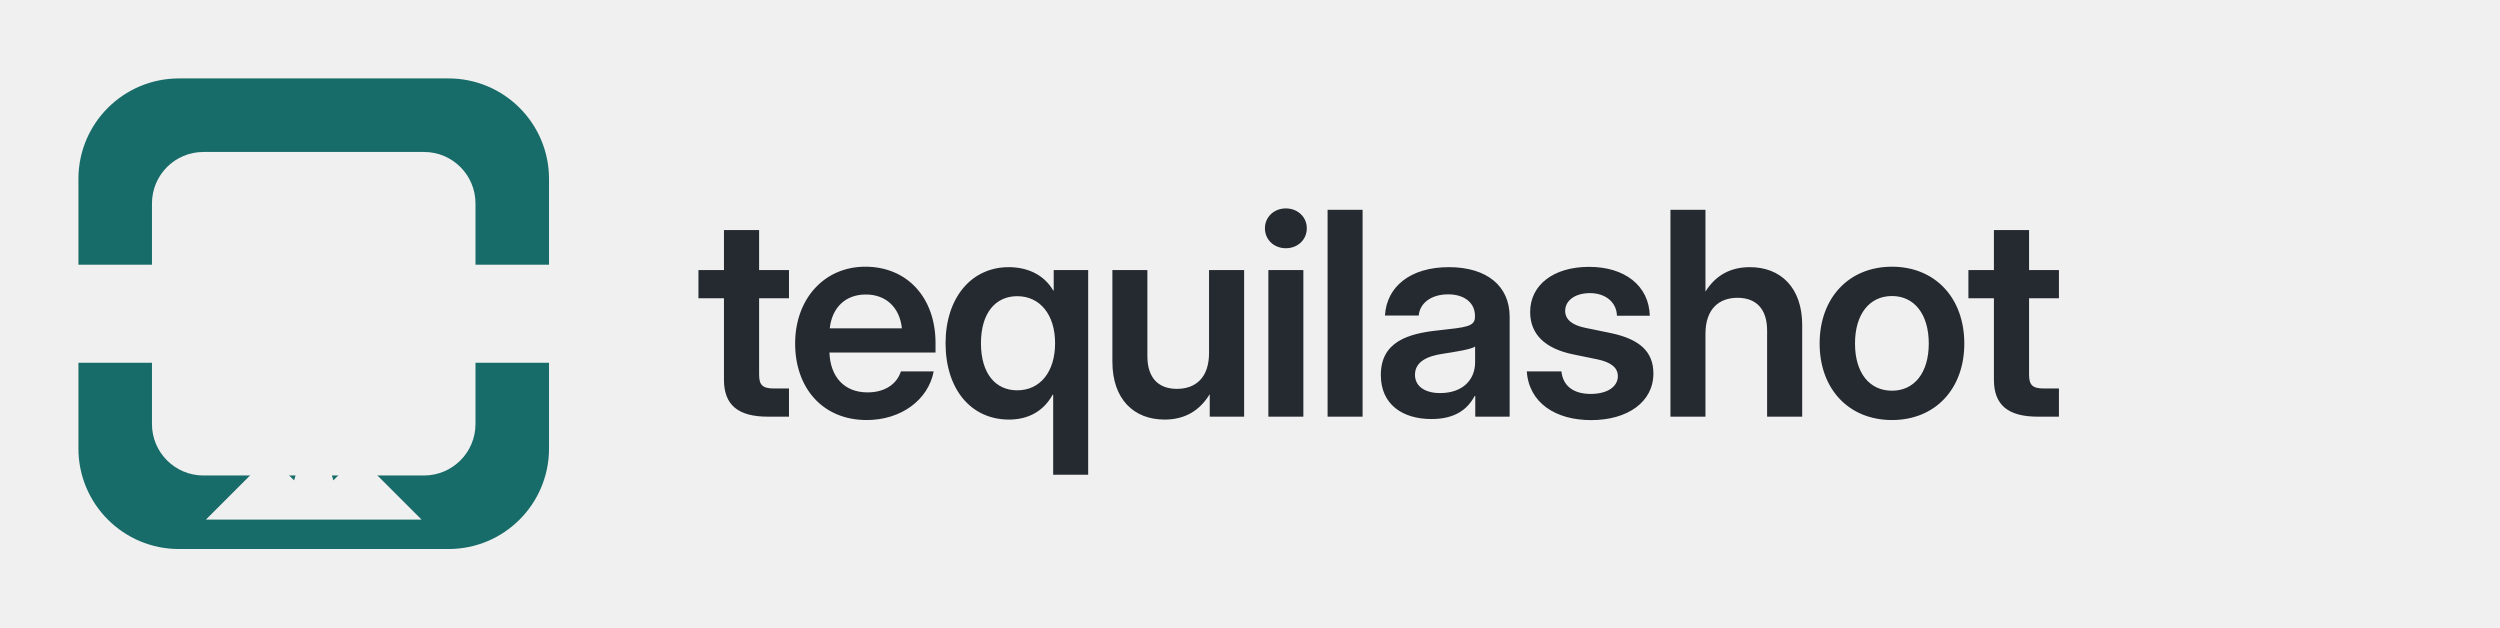
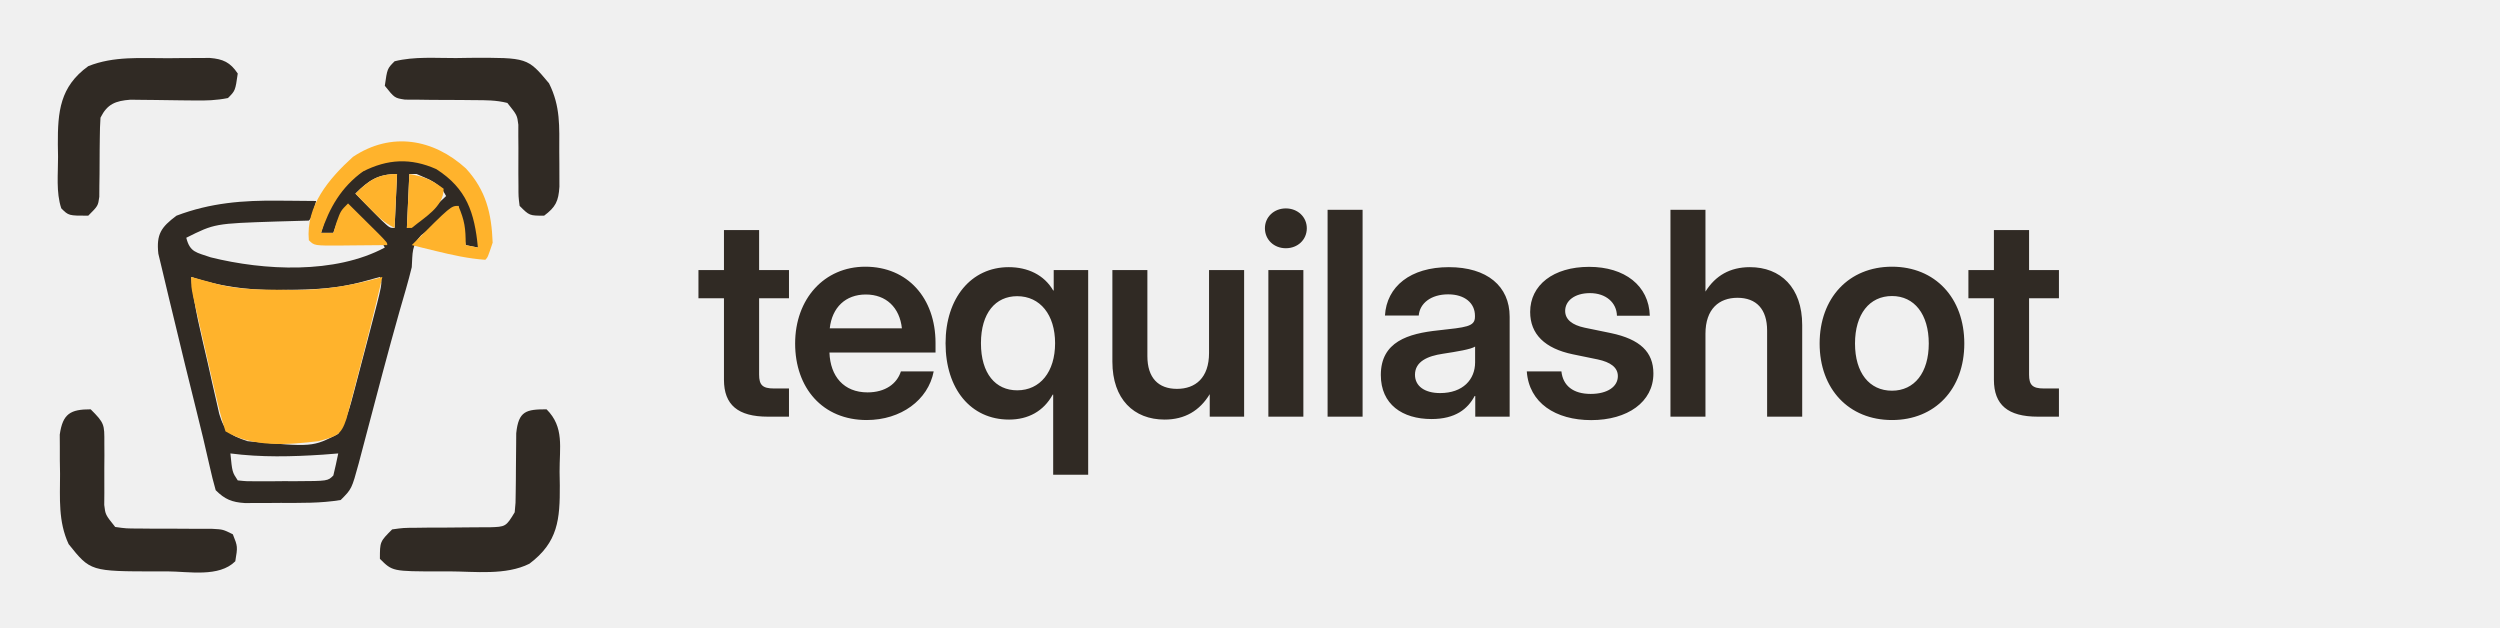
<svg xmlns="http://www.w3.org/2000/svg" viewBox="0 0 510 128" role="img" aria-labelledby="title description">
-   <defs>
-     <mask id="frame-cutouts" x="0" y="0" width="512" height="512" maskUnits="userSpaceOnUse">
-       <rect width="512" height="512" fill="#fff" />
-       <rect x="124" y="124" width="264" height="264" rx="42" fill="#000" />
-       <rect x="56" y="216" width="76" height="80" fill="#000" />
-       <rect x="380" y="216" width="76" height="80" fill="#000" />
-       <path d="M168 424 220 372 240 392 256 336 272 392 292 372 344 424Z" fill="#000" />
-     </mask>
-   </defs>
-   <g transform="scale(.25)">
-     <rect x="64" y="64" width="384" height="384" rx="82" fill="#176B68" mask="url(#frame-cutouts)" />
+   <g transform="scale(.5)">
+     <path d="M0 0 C8.38 8.95 10.84 17.03 10.69 28.94 C9.04 28.61 7.39 28.28 5.69 27.94 C5.38 26.23 5.07 24.51 4.75 22.75 C4.09 19.14 3.41 15.54 2.69 11.94 C-0.99 14.93 -4.65 17.93 -8.31 20.94 C-9.67 21.91 -11.03 22.88 -12.44 23.88 C-16.45 28.15 -15.93 31.09 -16.31 36.94 C-17.78 42.99 -19.58 48.95 -21.31 54.94 C-26.01 71.53 -30.37 88.2 -34.76 104.87 C-35.32 106.98 -35.87 109.09 -36.45 111.27 C-36.95 113.17 -37.45 115.08 -37.97 117.04 C-40.82 127.45 -40.82 127.45 -45.31 131.94 C-53.52 133.3 -61.57 133.12 -69.88 133.12 C-70.72 133.13 -70.72 133.13 -75.01 133.16 C-75.83 133.16 -75.83 133.16 -79.94 133.17 C-81.43 133.17 -82.91 133.18 -84.44 133.18 C-89.69 132.85 -92.59 131.66 -96.31 127.94 C-97.23 124.74 -98.03 121.5 -98.75 118.25 C-100.48 110.54 -102.31 102.87 -104.24 95.21 C-107.3 83.02 -110.27 70.82 -113.19 58.61 C-113.91 55.61 -114.64 52.61 -115.37 49.62 C-116.32 45.77 -117.22 41.92 -118.12 38.06 C-118.65 35.88 -119.17 33.7 -119.71 31.45 C-120.58 23.49 -118.56 20.62 -112.31 15.94 C-98.43 10.67 -85.16 9.64 -70.5 9.81 C-69.03 9.82 -67.56 9.83 -66.05 9.84 C-62.47 9.86 -58.89 9.9 -55.31 9.94 C-57.31 16.94 -57.31 16.94 -58.31 17.94 C-62.67 18.1 -67.02 18.22 -71.38 18.31 C-96.71 19.14 -96.71 19.14 -108.31 24.94 C-106.8 30.98 -104.12 30.91 -98.31 32.94 C-76.57 38.35 -47.63 39.85 -27.31 28.94 C-29.59 24.37 -32.3 21.75 -35.94 18.19 C-37.13 17.02 -38.31 15.85 -39.54 14.64 C-40 14.19 -40 14.19 -42.31 11.94 C-45.77 15.39 -46.74 18.37 -48.31 22.94 C-49.96 22.94 -51.61 22.94 -53.31 22.94 C-46.9 -2.35 -23.03 -16.35 0 0 Z M-39.31 6.94 C-37.03 9.28 -34.73 11.61 -32.44 13.94 C-31.16 15.24 -29.89 16.54 -28.57 17.88 C-25.31 20.94 -25.31 20.94 -23.31 20.94 C-22.98 13.68 -22.65 6.42 -22.31 -1.06 C-30.03 -1.06 -33.89 1.52 -39.31 6.94 Z M-17.31 -1.06 C-17.64 6.2 -17.97 13.46 -18.31 20.94 C-14.12 18.84 -11.48 16.51 -8.06 13.31 C-6.16 11.54 -4.27 9.77 -2.31 7.94 C-5.09 2.38 -8.75 1.41 -14.31 -1.06 C-15.3 -1.06 -16.29 -1.06 -17.31 -1.06 Z M-106.31 40.94 C-105.23 52.93 -102.18 64.54 -99.5 76.25 C-98.97 78.66 -98.43 81.06 -97.88 83.54 C-97.36 85.83 -96.83 88.13 -96.29 90.49 C-95.82 92.59 -95.34 94.69 -94.85 96.85 C-92.65 104.12 -90.49 105.54 -83.31 107.94 C-56.75 110.35 -56.75 110.35 -46.31 104.94 C-42.78 99.06 -41.45 93.69 -39.7 87.05 C-39.03 84.5 -38.36 81.96 -37.67 79.33 C-37.5 78.67 -37.5 78.67 -36.62 75.32 C-35.56 71.25 -34.49 67.19 -33.41 63.13 C-28.18 43.19 -28.18 43.19 -29.31 40.94 C-31.64 41.58 -33.97 42.22 -36.38 42.88 C-46.68 45.7 -56.62 46.15 -67.25 46.19 C-67.95 46.2 -67.95 46.2 -71.52 46.25 C-83.62 46.29 -94.77 44.79 -106.31 40.94 Z M-90.31 112.94 C-89.56 120.56 -89.56 120.56 -87.31 123.94 C-83.72 124.31 -83.72 124.31 -79.09 124.3 C-77.44 124.3 -75.79 124.3 -74.08 124.3 C-73.21 124.29 -73.21 124.29 -68.81 124.25 C-67.07 124.25 -65.33 124.26 -63.54 124.26 C-50.58 124.2 -50.58 124.2 -48.31 121.94 C-47.59 118.95 -46.92 115.95 -46.31 112.94 C-48.4 113.1 -50.48 113.27 -52.62 113.44 C-65.17 114.27 -77.82 114.58 -90.31 112.94 Z " fill="#302A24" transform="translate(184.3125,72.0625)" />
+     <path d="M0 0 C3.68 1.01 7.36 2.02 11.04 3.03 C19.97 5.22 28.81 5.22 37.94 5.25 C39.35 5.27 40.75 5.29 42.21 5.31 C54.68 5.36 65.97 3.44 78 0 C74.89 13.52 71.48 26.96 67.94 40.38 C67.67 41.4 67.67 41.4 66.33 46.57 C65.82 48.51 65.31 50.46 64.78 52.46 C64.55 53.34 64.55 53.34 63.38 57.8 C61.09 64.79 59.28 64.92 52 67 C39.48 68.48 25.12 69.67 14 63 C12.41 57.98 11.15 53.13 10 48 C9.79 47.13 9.79 47.13 8.75 42.71 C7.39 36.92 6.07 31.12 4.75 25.31 C4.52 24.31 4.52 24.31 3.36 19.26 C2.93 17.36 2.49 15.45 2.05 13.49 C1.65 11.76 1.26 10.03 0.85 8.26 C0 4 0 4 0 0 Z " fill="#FFB32C" transform="translate(78,113)" />
+     <path d="M0 0 C7.31 7.31 5.26 15.54 5.31 25.5 C5.33 26.41 5.33 26.41 5.4 31 C5.47 44.87 4.72 54.21 -7 63 C-16.63 67.82 -29.15 66.16 -39.75 66.12 C-40.42 66.13 -40.42 66.13 -43.82 66.14 C-62.88 66.12 -62.88 66.12 -68 61 C-68 54 -68 54 -63 49 C-58.44 48.36 -58.44 48.36 -52.99 48.33 C-52.01 48.32 -52.01 48.32 -47.07 48.25 C-45.02 48.25 -42.98 48.25 -40.88 48.25 C-36.83 48.22 -32.79 48.18 -28.74 48.14 C-26.95 48.14 -25.15 48.13 -23.3 48.13 C-16.74 47.93 -16.56 47.93 -13 42 C-12.62 38.21 -12.62 38.21 -12.59 33.81 C-12.57 32.23 -12.55 30.64 -12.53 29.01 C-12.52 27.36 -12.51 25.7 -12.5 24 C-12.48 20.73 -12.45 17.46 -12.41 14.19 C-12.4 12.74 -12.39 11.29 -12.38 9.79 C-11.46 0.65 -8.29 0 0 0 Z " fill="#302A24" transform="translate(223,167)" />
+     <path d="M0 0 C5.62 5.62 5.61 6.18 5.57 13.62 C5.58 15.3 5.59 16.98 5.6 18.7 C5.59 19.58 5.59 19.58 5.56 24 C5.55 27.46 5.55 30.92 5.57 34.38 C5.56 35.14 5.56 35.14 5.53 39.02 C6 43 6 43 10 48 C14.43 48.63 14.43 48.63 19.88 48.64 C21.83 48.66 23.78 48.68 25.8 48.7 C26.82 48.7 26.82 48.7 32 48.69 C36.04 48.7 40.08 48.73 44.12 48.76 C45.02 48.76 45.02 48.76 49.57 48.76 C54 49 54 49 58 51 C60 56 60 56 59 62 C52.34 68.66 40.05 66.15 31.12 66.12 C29.73 66.13 28.34 66.13 26.9 66.14 C-0.11 66.11 -0.11 66.11 -9 55 C-13.28 45.75 -12.51 36.38 -12.5 26.38 C-12.53 24.51 -12.56 22.64 -12.59 20.71 C-12.59 18.92 -12.59 17.12 -12.59 15.27 C-12.6 13.64 -12.61 12 -12.62 10.32 C-11.4 1.76 -8.25 0 0 0 Z " fill="#302A24" transform="translate(37,167)" />
+     <path d="M0 0 C1.98 -0.02 3.96 -0.04 6.01 -0.06 C6.95 -0.07 6.95 -0.07 11.75 -0.08 C12.62 -0.08 12.62 -0.08 17.02 -0.11 C22.44 0.33 25.37 1.65 28.44 6.25 C27.44 13.25 27.44 13.25 24.44 16.25 C19.59 17.22 15.55 17.32 10.63 17.24 C8.91 17.23 7.2 17.21 5.43 17.19 C1.81 17.15 -1.8 17.1 -5.42 17.04 C-7.13 17.02 -8.85 17.01 -10.62 16.99 C-11.41 16.98 -11.41 16.98 -15.38 16.93 C-21.47 17.4 -24.79 18.7 -27.56 24.25 C-27.75 26.95 -27.82 29.67 -27.84 32.38 C-27.86 33.97 -27.88 35.56 -27.9 37.2 C-27.92 40.57 -27.94 43.93 -27.95 47.3 C-27.98 48.89 -28 50.48 -28.02 52.12 C-28.03 52.86 -28.03 52.86 -28.05 56.55 C-28.56 60.25 -28.56 60.25 -32.56 64.25 C-40.56 64.25 -40.56 64.25 -43.56 61.25 C-45.75 54.69 -44.84 47.11 -44.88 40.25 C-44.9 38.59 -44.93 36.93 -44.96 35.22 C-45.03 21.8 -44.13 11.62 -32.56 3.25 C-22.1 -0.94 -11.1 0.03 0 0 Z " fill="#302A24" transform="translate(68.5625,23.75)" />
+     <path d="M0 0 C1.94 -0.03 3.88 -0.06 5.88 -0.09 C29.18 -0.19 29.18 -0.19 37.94 10.31 C42.67 19.78 42.12 27.84 42.12 38.25 C42.14 39.91 42.15 41.56 42.16 43.27 C42.16 44.86 42.17 46.45 42.17 48.09 C42.17 49.55 42.18 51 42.18 52.5 C41.81 58.38 40.67 60.77 35.94 64.31 C29.94 64.31 29.94 64.31 25.94 60.31 C25.46 56.54 25.46 56.54 25.47 52 C25.45 50.37 25.44 48.74 25.43 47.05 C25.43 43.6 25.44 40.16 25.45 36.71 C25.44 35.07 25.42 33.44 25.41 31.75 C25.41 30.26 25.42 28.76 25.42 27.21 C24.94 23.31 24.94 23.31 20.94 18.31 C16.31 17.16 12.27 17.19 7.5 17.17 C5.64 17.15 3.77 17.13 1.85 17.11 C-2.09 17.08 -6.03 17.06 -9.98 17.06 C-11.84 17.03 -13.7 17.01 -15.62 16.98 C-17.34 16.98 -19.05 16.97 -20.82 16.96 C-25.06 16.31 -25.06 16.31 -29.06 11.31 C-28.06 4.31 -28.06 4.31 -25.06 1.31 C-16.97 -0.71 -8.3 0.04 0 0 Z " fill="#302A24" transform="translate(186.0625,23.6875)" />
+     <path d="M0 0 C8.19 8.98 10.42 18.27 10.88 30.25 C8.88 36.25 8.88 36.25 7.88 37.25 C0.99 36.76 -5.5 35.33 -12.19 33.69 C-14.06 33.23 -15.92 32.78 -17.85 32.31 C-18.55 32.13 -18.55 32.13 -22.12 31.25 C-6.12 15.25 -6.12 15.25 -3.12 15.25 C-0.53 21.29 -0.12 24.34 -0.12 31.25 C1.53 31.58 3.18 31.91 4.88 32.25 C3.46 17.96 0.31 8.21 -12.12 0.25 C-22.59 -4.39 -31.96 -3.9 -42.12 1.25 C-50.95 7.74 -55.69 15.95 -59.12 26.25 C-57.47 26.25 -55.82 26.25 -54.12 26.25 C-53.91 25.54 -53.91 25.54 -52.81 21.94 C-51.12 17.25 -51.12 17.25 -48.12 14.25 C-45.46 16.89 -42.79 19.54 -40.12 22.19 C-38.64 23.66 -37.16 25.13 -35.62 26.65 C-32.12 30.25 -32.12 30.25 -32.12 31.25 C-37.08 31.3 -42.04 31.34 -47 31.38 C-48.41 31.39 -49.83 31.41 -51.29 31.43 C-61.9 31.48 -61.9 31.48 -64.12 29.25 C-65.39 15.33 -55.97 4.19 -46.12 -4.75 C-30.53 -15.14 -13.34 -12.13 0 0 Z " fill="#FFB32C" transform="translate(190.125,68.75)" />
+     <path d="M0 0 C-0.33 7.26 -0.66 14.52 -1 22 C-5.38 19.81 -7.84 17.36 -11.25 13.88 C-12.33 12.78 -13.41 11.68 -14.52 10.55 C-14.93 10.13 -14.93 10.13 -17 8 C-11.58 2.58 -7.72 0 0 0 Z " fill="#FFB32C" transform="translate(162,71)" />
+     <path d="M0 0 C6.09 1.02 9.11 2.37 14 6 C14 13.43 6.35 17.54 1 22 C0.34 22 -0.32 22 -1 22 C-0.67 14.74 -0.34 7.48 0 0 Z " fill="#FFB32C" transform="translate(167,71)" />
  </g>
-   <text x="142" y="85" fill="#252A30" font-family="Inter Display, Inter, sans-serif" font-size="58" font-weight="600" letter-spacing="-1.4">tequilashot</text>
+   <text x="142" y="85" fill="#302A24" font-family="Inter Display, Inter, sans-serif" font-size="58" font-weight="600" letter-spacing="-1.4">tequilashot</text>
</svg>
